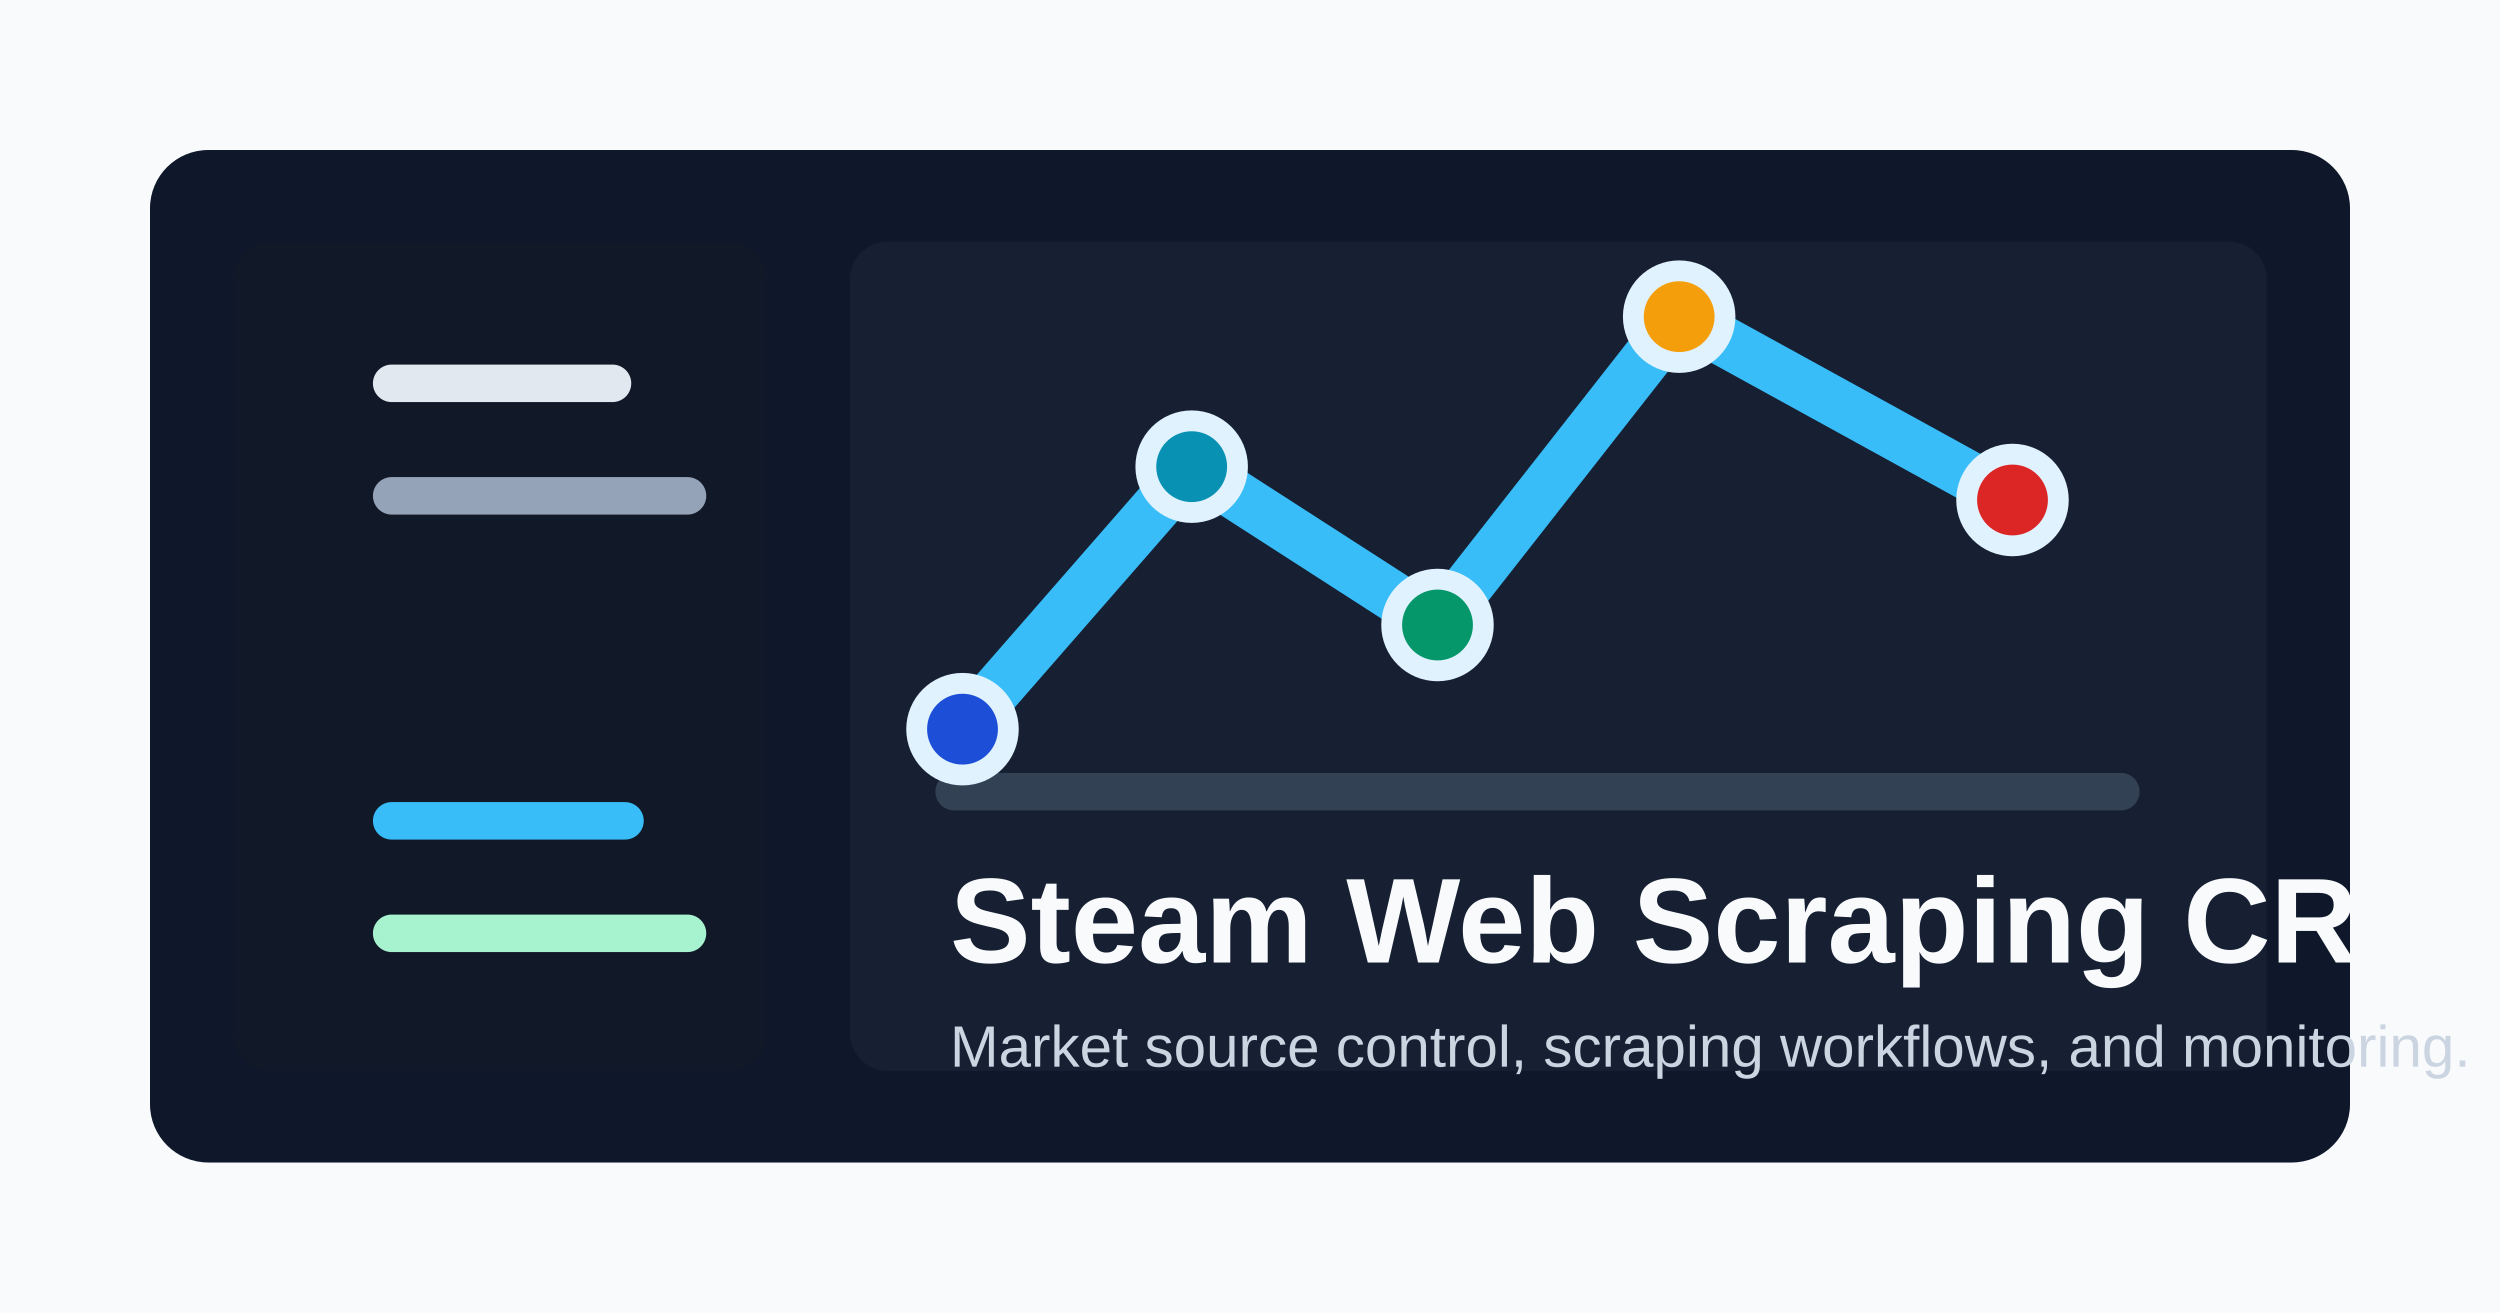
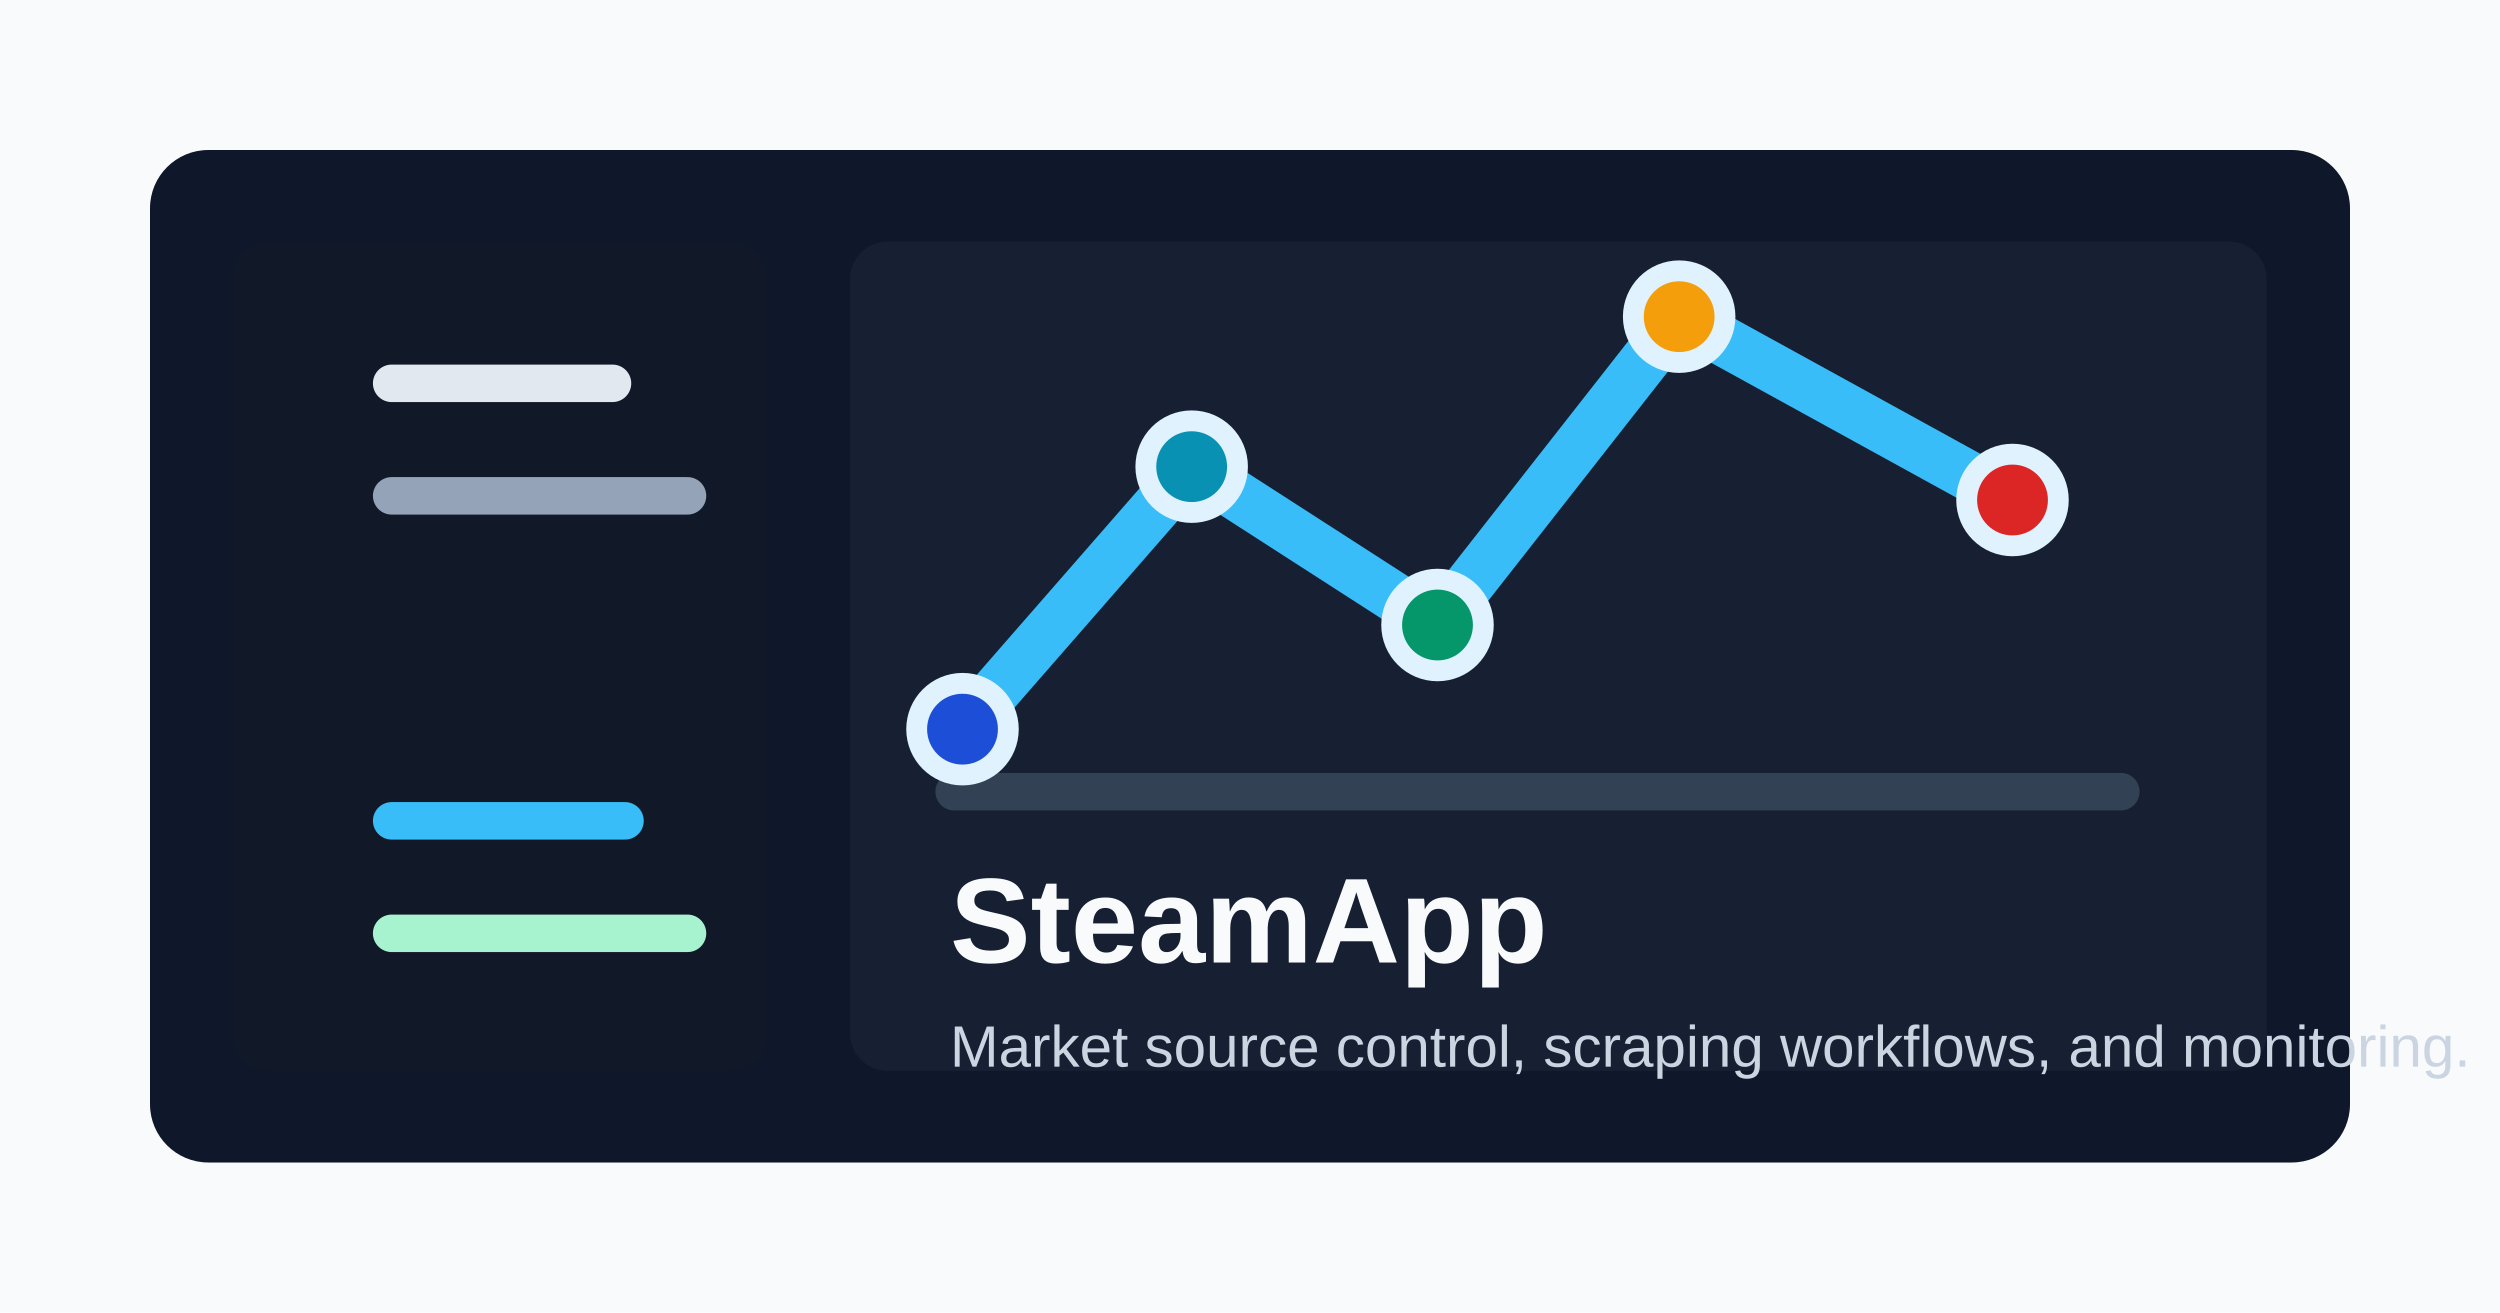
<svg xmlns="http://www.w3.org/2000/svg" viewBox="0 0 1200 630" role="img" aria-labelledby="title desc">
  <rect width="1200" height="630" fill="#f8fafc" />
  <rect x="72" y="72" width="1056" height="486" rx="28" fill="#0f172a" />
  <rect x="112" y="116" width="256" height="398" rx="18" fill="#111827" />
  <rect x="408" y="116" width="680" height="398" rx="18" fill="#172033" />
  <path d="M458 380h560" stroke="#334155" stroke-width="18" stroke-linecap="round" />
  <path d="M188 394h112" stroke="#38bdf8" stroke-width="18" stroke-linecap="round" />
  <path d="M188 448h142" stroke="#a7f3d0" stroke-width="18" stroke-linecap="round" />
  <path d="M188 184h106" stroke="#e2e8f0" stroke-width="18" stroke-linecap="round" />
  <path d="M188 238h142" stroke="#94a3b8" stroke-width="18" stroke-linecap="round" />
  <path d="M462 350l110-126 118 76 116-148 160 88" fill="none" stroke="#38bdf8" stroke-width="24" stroke-linecap="round" stroke-linejoin="round" />
  <circle cx="462" cy="350" r="22" fill="#1d4ed8" stroke="#e0f2fe" stroke-width="10" />
  <circle cx="572" cy="224" r="22" fill="#0891b2" stroke="#e0f2fe" stroke-width="10" />
  <circle cx="690" cy="300" r="22" fill="#059669" stroke="#e0f2fe" stroke-width="10" />
  <circle cx="806" cy="152" r="22" fill="#f59e0b" stroke="#e0f2fe" stroke-width="10" />
  <circle cx="966" cy="240" r="22" fill="#dc2626" stroke="#e0f2fe" stroke-width="10" />
-   <text x="456" y="462" fill="#f8fafc" font-family="Arial, Helvetica, sans-serif" font-size="58" font-weight="700">Steam Web Scraping CRM</text>
+   <text x="456" y="462" fill="#f8fafc" font-family="Arial, Helvetica, sans-serif" font-size="58" font-weight="700">SteamApp</text>
  <text x="456" y="512" fill="#cbd5e1" font-family="Arial, Helvetica, sans-serif" font-size="28">Market source control, scraping workflows, and monitoring.</text>
</svg>
